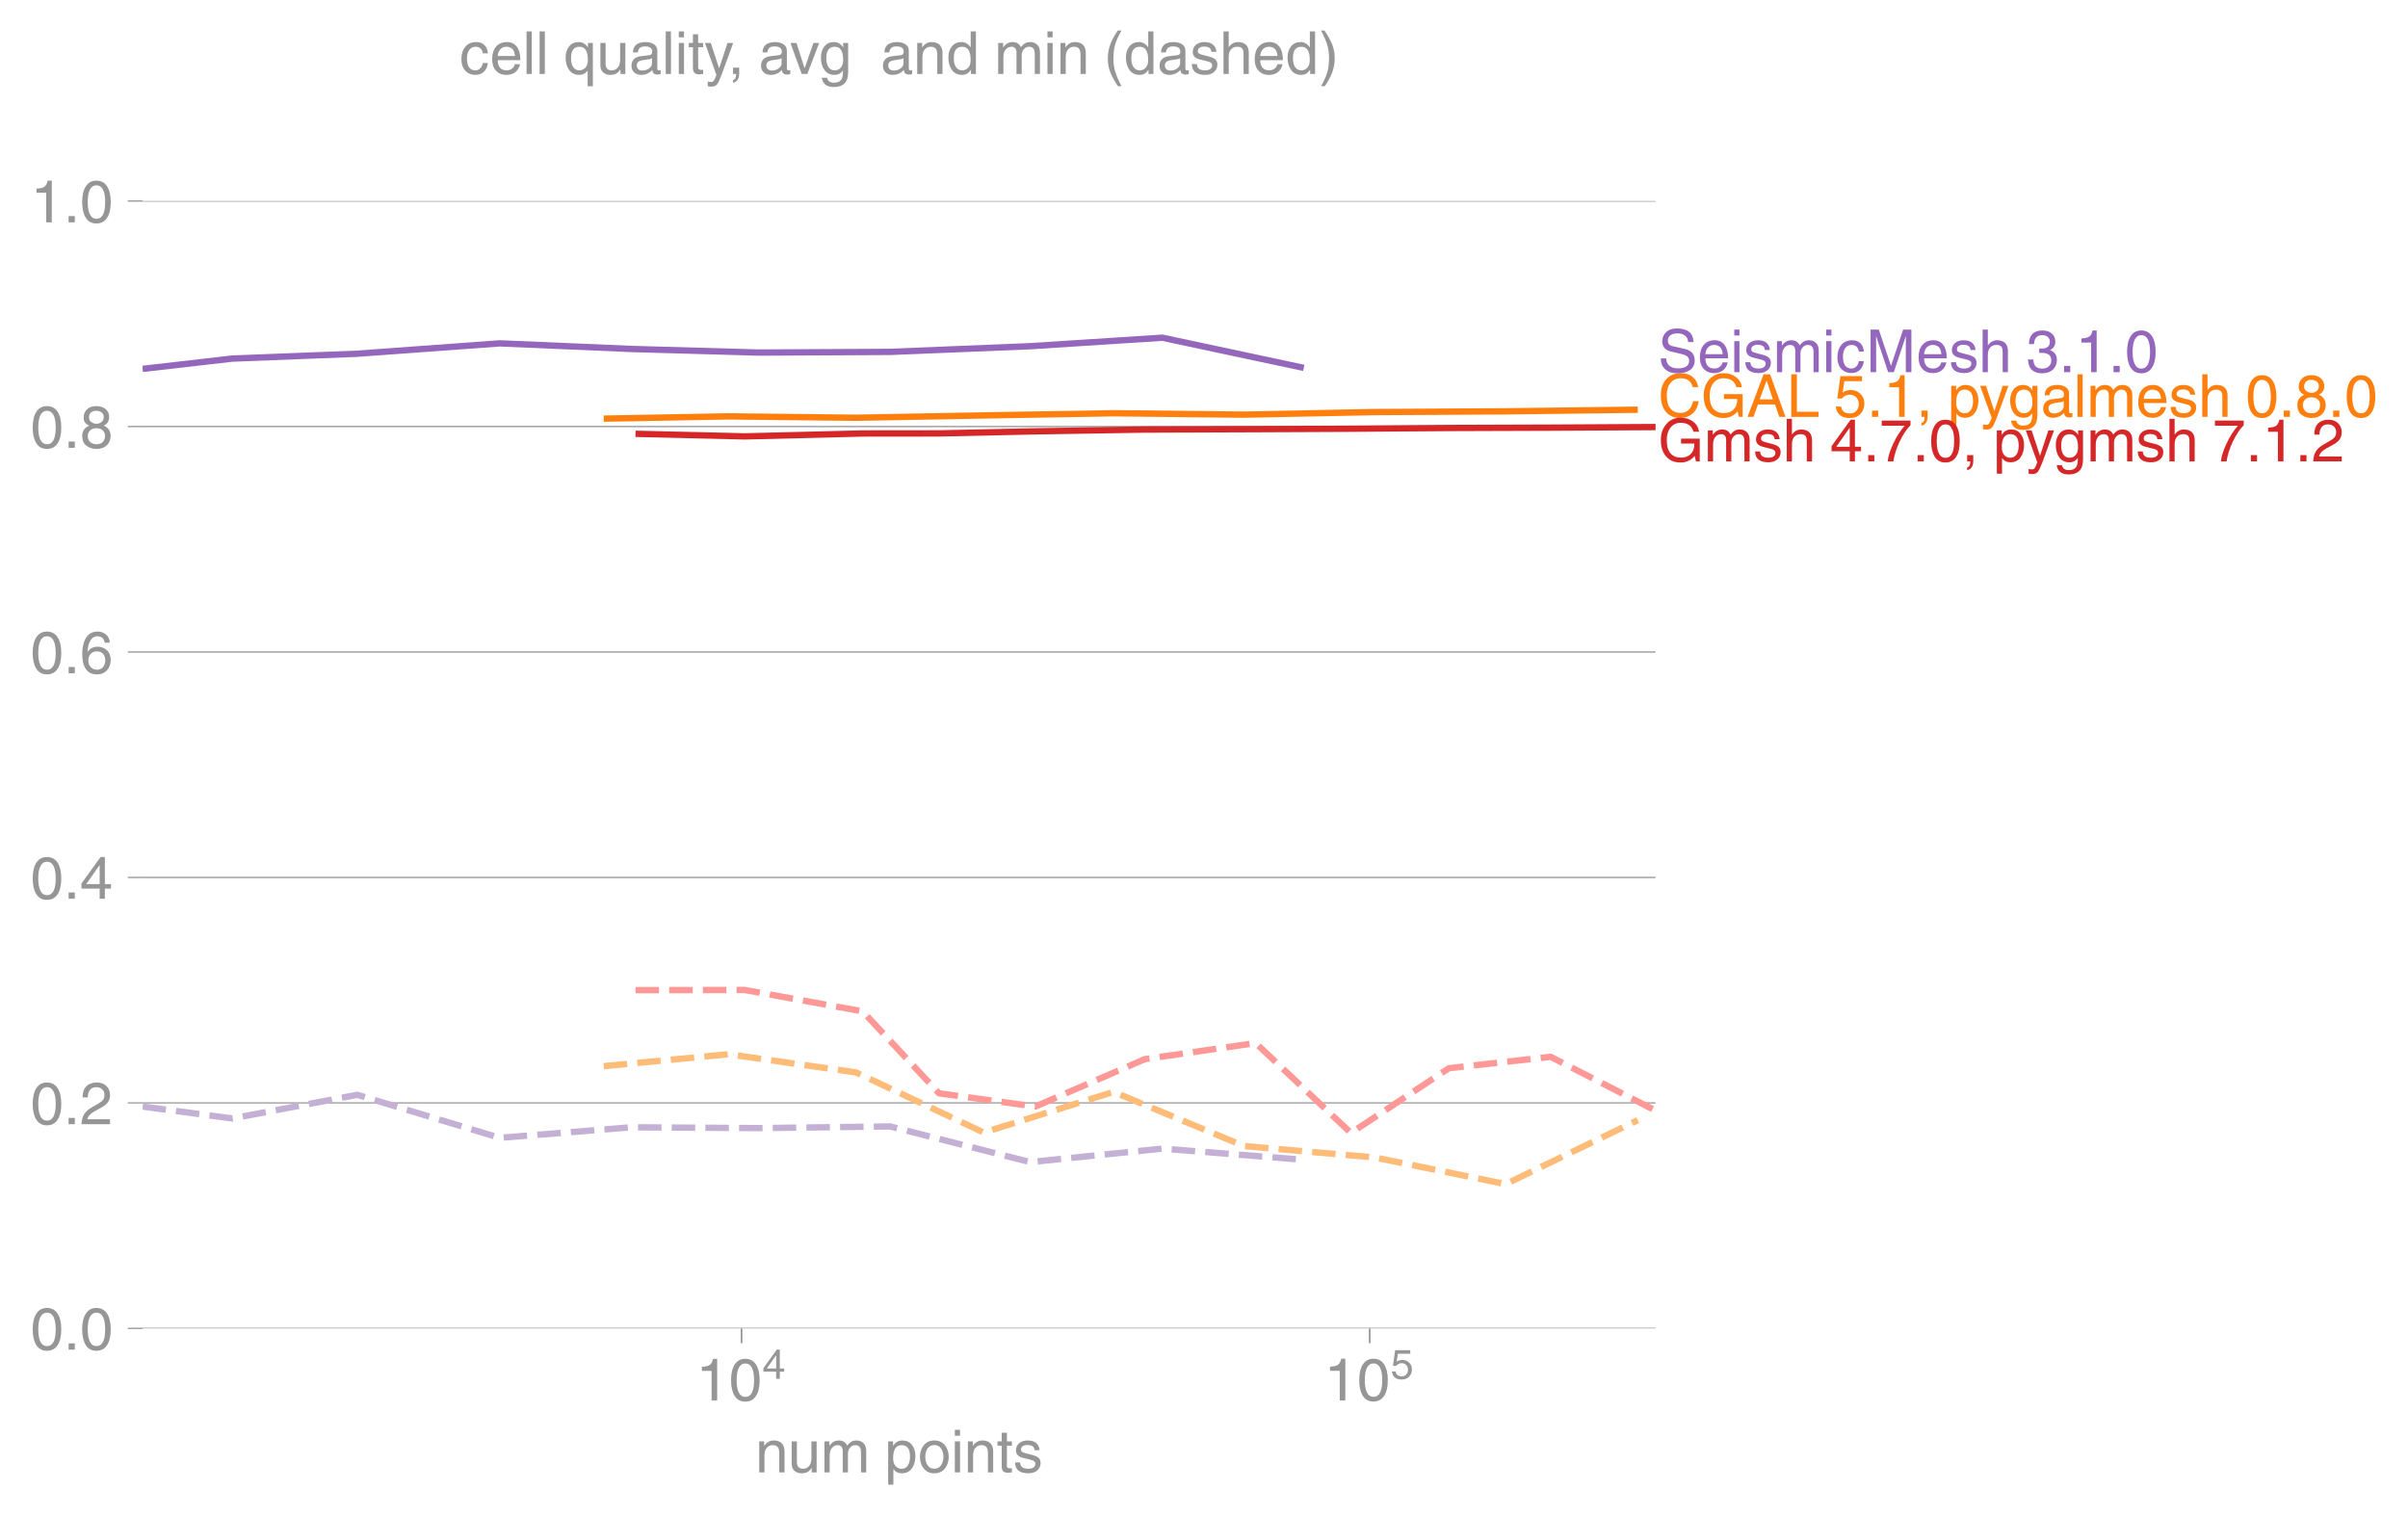
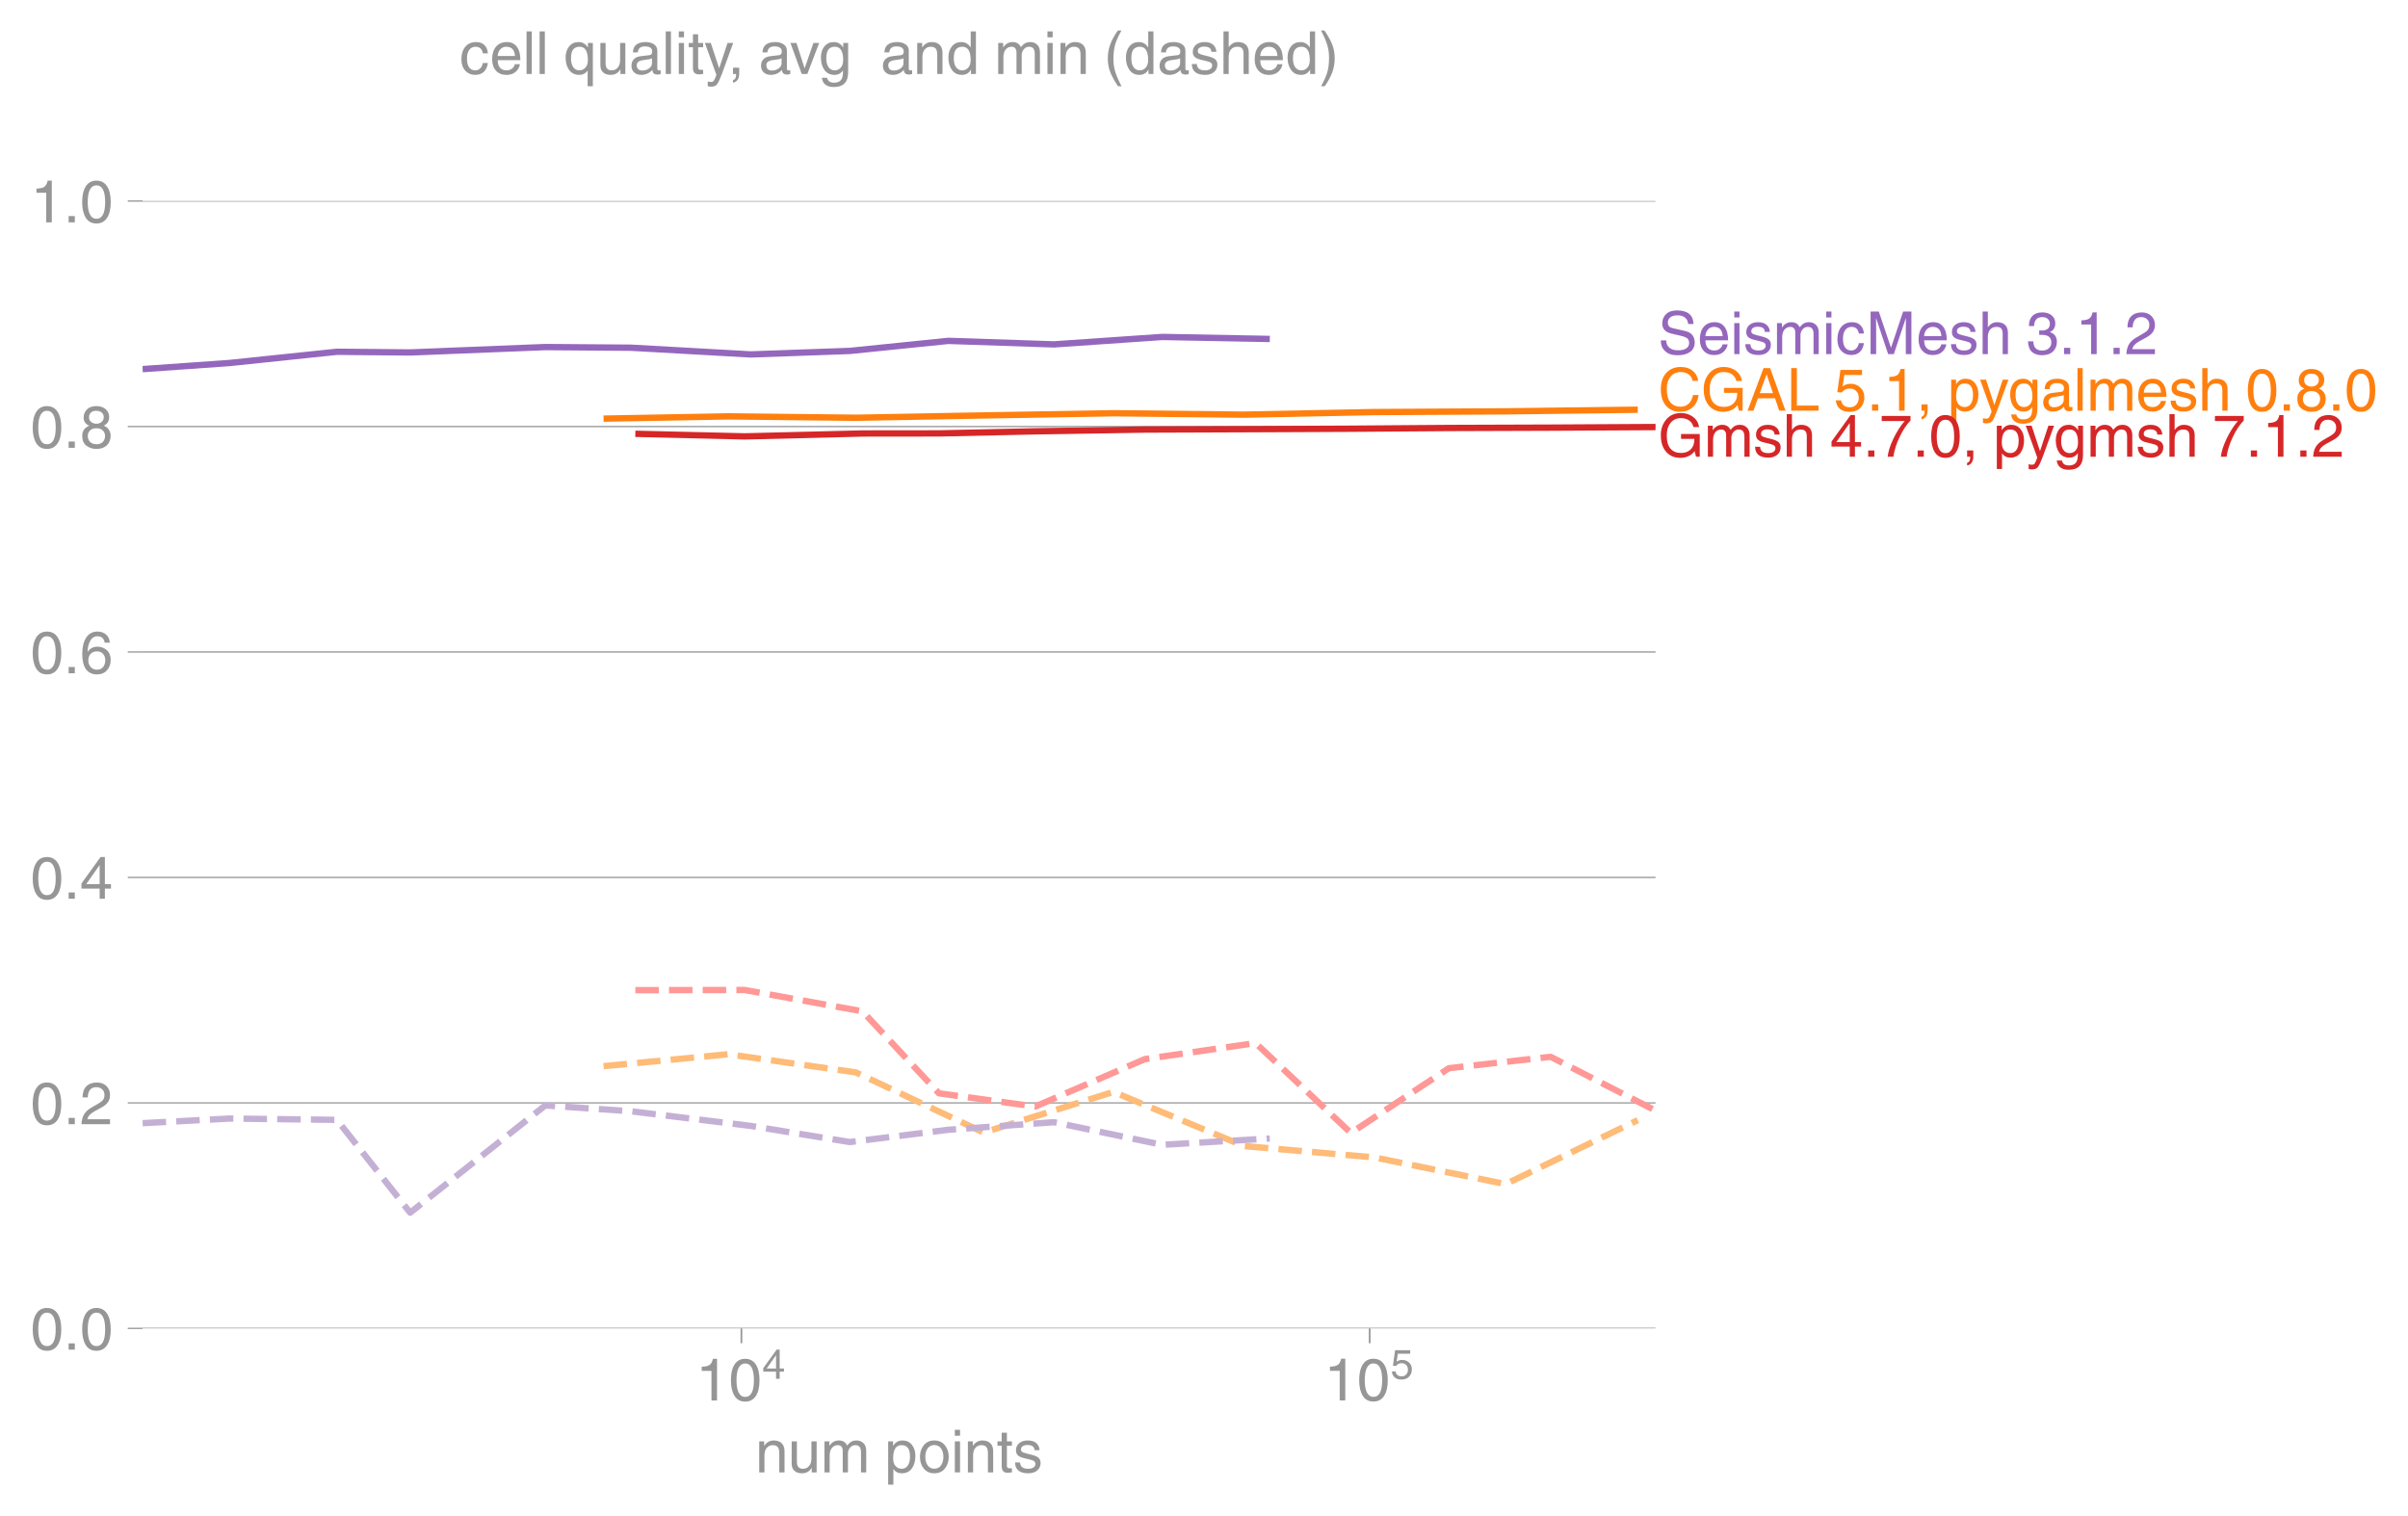
<svg xmlns="http://www.w3.org/2000/svg" xmlns:xlink="http://www.w3.org/1999/xlink" height="476.892" viewBox="0 0 568.401 357.669" width="757.868">
  <defs>
    <style>*{stroke-linecap:butt;stroke-linejoin:round}</style>
  </defs>
  <g id="figure_1">
    <path d="M0 357.67h568.401V0H0z" fill="none" id="patch_1" />
    <g id="axes_1">
      <path d="M33.66 313.574h357.12V47.462H33.66z" fill="none" id="patch_2" />
      <g id="matplotlib.axis_1">
        <g id="xtick_1">
          <g id="line2d_1">
            <defs>
-               <path d="M0 0v3.5" id="mf70d3c3464" stroke="#969696" stroke-width=".4" />
-             </defs>
-             <use x="175.041" xlink:href="#mf70d3c3464" y="313.574" fill="#969696" stroke="#969696" stroke-width=".4" />
-           </g>
-           <g transform="matrix(.14 0 0 -.14 164.26 330.623)" fill="#969696" id="text_1">
+               <path d="M0 0v3.5" id="mc0ac0c6220" stroke="#969696" stroke-width=".4" />
+             </defs>
+             <use x="175.006" xlink:href="#mc0ac0c6220" y="313.574" fill="#969696" stroke="#969696" stroke-width=".4" />
+           </g>
+           <g transform="matrix(.14 0 0 -.14 164.226 330.623)" fill="#969696" id="text_1">
            <defs>
              <path d="M35.89 0h-9.374v49.906H10.109v6.985q8.594.28 12.782 2.75Q27.094 62.109 29 70.313h6.89z" id="HelveticaWorld-Regular-49" />
              <path d="M42.484 34.188q0 14.109-3.734 21.156-3.734 7.062-10.969 7.062-7.078 0-10.89-7.062-3.797-7.047-3.797-21.157 0-13.671 3.75-20.937Q20.609 6 27.78 6q7.235 0 10.969 7 3.734 7.016 3.734 21.188zm9.422 0q0-17.297-6.25-26.704-6.25-9.39-17.875-9.39-12.062 0-18.062 9.734-6 9.75-6 26.36 0 17.03 6.14 26.578 6.157 9.547 17.922 9.547 11.625 0 17.875-9.5t6.25-26.626z" id="HelveticaWorld-Regular-48" />
              <path d="M10.594 24.703h22.61v31.89h-.188zM42 17.093V0h-8.797v17.094H2.484v8.593L34.72 70.314H42v-45.61h10.297v-7.61z" id="HelveticaWorld-Regular-52" />
            </defs>
            <use transform="translate(0 .173)" xlink:href="#HelveticaWorld-Regular-49" />
            <use transform="translate(55.615 .173)" xlink:href="#HelveticaWorld-Regular-48" />
            <use transform="matrix(.7 0 0 .7 112.146 36.781)" xlink:href="#HelveticaWorld-Regular-52" />
          </g>
        </g>
        <g id="xtick_2">
-           <use x="323.315" xlink:href="#mf70d3c3464" y="313.574" fill="#969696" stroke="#969696" stroke-width=".4" id="line2d_2" />
-           <g transform="matrix(.14 0 0 -.14 312.535 330.623)" fill="#969696" id="text_2">
+           <use x="323.304" xlink:href="#mc0ac0c6220" y="313.574" fill="#969696" stroke="#969696" stroke-width=".4" id="line2d_2" />
+           <g transform="matrix(.14 0 0 -.14 312.524 330.623)" fill="#969696" id="text_2">
            <defs>
              <path d="M14.703 40.922q5.813 4.39 13.625 4.39 9.469 0 16.281-6.296 6.813-6.297 6.813-16.22 0-10.78-6.578-17.796-6.563-7-18.422-7-10.313 0-16.266 5.047Q4.203 8.109 3.22 17.39h9.094q.671-5.672 4.437-8.672 3.766-3 10.453-3 6.485 0 10.64 4.484Q42 14.703 42 21.688q0 7.125-4.36 11.421-4.343 4.297-11.218 4.297-7.813 0-13.047-6.687l-7.563.39 5.266 37.594h36.438v-8.5H17.672z" id="HelveticaWorld-Regular-53" />
            </defs>
            <use transform="translate(0 .3)" xlink:href="#HelveticaWorld-Regular-49" />
            <use transform="translate(55.615 .3)" xlink:href="#HelveticaWorld-Regular-48" />
            <use transform="matrix(.7 0 0 .7 112.146 36.908)" xlink:href="#HelveticaWorld-Regular-53" />
          </g>
        </g>
        <g transform="matrix(.14 0 0 -.14 178.293 347.57)" fill="#969696" id="text_3">
          <defs>
            <path d="M49.219 0h-8.844v32.172q0 7.422-2.594 10.578-2.578 3.156-8.578 3.156-5.906 0-9.875-4.5-3.953-4.484-3.953-12.89V0H6.594v52.297h8.297v-7.375h.203q6.203 8.89 15.812 8.89 8.89 0 13.594-4.718 4.719-4.703 4.719-13.5z" id="HelveticaWorld-Regular-110" />
            <path d="M6.11 52.297h8.78V17.578q0-5.765 2.61-8.625Q20.125 6.11 25 6.11q6.781 0 10.594 4.797 3.812 4.813 3.812 12.578v28.813h8.782V0H39.89v7.625l-.188.188q-4.984-9.329-16.61-9.329-7.515 0-12.25 4.094Q6.11 6.688 6.11 14.703z" id="HelveticaWorld-Regular-117" />
            <path d="M6.594 52.297h8.297v-7.375h.203q5.906 8.89 15.812 8.89 9.813 0 13.922-8.5 3.75 4.594 7.266 6.547 3.515 1.953 8.703 1.953 6.781 0 11.484-4.453Q77 44.922 77 36.187V0h-8.781v33.797q0 6.094-2.297 9.094-2.297 3.015-7.422 3.015-5.172 0-8.75-4.203-3.563-4.203-3.563-9.812V0h-8.78v36.188q0 4.53-2.11 7.124-2.094 2.594-6.094 2.594-6.297 0-10.062-4.687-3.766-4.688-3.766-12.703V0H6.594z" id="HelveticaWorld-Regular-109" />
            <path d="M14.984 23.688q0-8.407 4.094-13 4.11-4.579 10.219-4.579 6.687 0 10.39 5.438 3.72 5.453 3.72 14.765 0 10.22-3.563 14.907-3.563 4.687-10.735 4.687-6.984 0-10.562-5.5-3.563-5.5-3.563-16.718zm-8.39 28.609h8.297v-7.375h.203q5.61 8.89 15.625 8.89 10.11 0 15.937-7.359 5.828-7.344 5.828-18.766 0-12.796-5.953-21Q40.578-1.515 29.5-1.515q-9.094 0-13.922 7.032h-.203v-26.22H6.594z" id="HelveticaWorld-Regular-112" />
            <path d="M12.703 26.219q0-8.735 3.953-14.375 3.953-5.64 11.219-5.64 7.531 0 11.438 5.905 3.906 5.907 3.906 14.11 0 8.297-3.907 14.078-3.906 5.797-11.437 5.797-6.969 0-11.078-5.453-4.094-5.438-4.094-14.422zm-8.984 0q0 11.672 6.484 19.625 6.5 7.968 17.672 7.968 11.438 0 17.875-8.062 6.453-8.047 6.453-19.531 0-11.516-6.406-19.625-6.39-8.11-17.922-8.11-11.078 0-17.625 7.86-6.531 7.86-6.531 19.875z" id="HelveticaWorld-Regular-111" />
            <path d="M6.594 61.813v9.968h8.781v-9.969zM15.375 0H6.594v52.297h8.781z" id="HelveticaWorld-Regular-105" />
            <path d="M17.188 45.016V10.984q0-2 1.093-3.046 1.11-1.047 3.938-1.047h3.375V0Q20.797-.688 19-.688q-5.516 0-8.063 2.641-2.53 2.64-2.53 8.547v34.516H1.311v7.28h7.094v14.595h8.781V52.297h8.407v-7.281z" id="HelveticaWorld-Regular-116" />
            <path d="M36.078 37.406q-.187 4.688-3.344 6.735-3.14 2.047-9.047 2.047-4.296 0-7.359-1.907-3.047-1.89-3.047-5.468 0-2.829 1.797-4.172 1.813-1.344 7.828-2.86l8.688-2.187q7.906-2 11.297-5.11 3.406-3.093 3.406-8.656 0-7.719-5.64-12.531-5.641-4.813-15.063-4.813-11 0-16.64 4.563-5.626 4.578-5.735 13.75h8.5q.203-5.422 3.594-8.063 3.39-2.625 10.171-2.625 5.516 0 8.766 2.188 3.25 2.203 3.25 6.11 0 2.78-2.11 4.437-2.093 1.672-8.296 3.078l-10.203 2.5q-6.203 1.562-9.157 4.656-2.953 3.094-2.953 8.031 0 7.72 5.516 12.203 5.531 4.5 14.406 4.5 9.485 0 14.531-4.624 5.047-4.61 5.344-11.782z" id="HelveticaWorld-Regular-115" />
          </defs>
          <use xlink:href="#HelveticaWorld-Regular-110" />
          <use x="55.176" xlink:href="#HelveticaWorld-Regular-117" />
          <use x="109.961" xlink:href="#HelveticaWorld-Regular-109" />
          <use x="192.969" xlink:href="#HelveticaWorld-Regular-32" />
          <use x="217.383" xlink:href="#HelveticaWorld-Regular-112" />
          <use x="273.877" xlink:href="#HelveticaWorld-Regular-111" />
          <use x="329.785" xlink:href="#HelveticaWorld-Regular-105" />
          <use x="351.807" xlink:href="#HelveticaWorld-Regular-110" />
          <use x="406.982" xlink:href="#HelveticaWorld-Regular-116" />
          <use x="434.668" xlink:href="#HelveticaWorld-Regular-115" />
        </g>
      </g>
      <g id="matplotlib.axis_2">
        <g id="ytick_1">
-           <path clip-path="url(#p6d3b4c7b4e)" d="M33.66 313.574h357.12" fill="none" stroke="#969696" stroke-linecap="square" stroke-width=".3" id="line2d_3" />
+           <path clip-path="url(#pf4069cc7b4)" d="M33.66 313.574h357.12" fill="none" stroke="#969696" stroke-linecap="square" stroke-width=".3" id="line2d_3" />
          <g id="line2d_4">
            <defs>
-               <path d="M0 0h-3.5" id="m4af1b2eb76" stroke="#969696" stroke-width=".3" />
-             </defs>
-             <use x="33.66" xlink:href="#m4af1b2eb76" y="313.574" fill="#969696" stroke="#969696" stroke-width=".3" />
+               <path d="M0 0h-3.5" id="mda3230f48a" stroke="#969696" stroke-width=".3" />
+             </defs>
+             <use x="33.66" xlink:href="#mda3230f48a" y="313.574" fill="#969696" stroke="#969696" stroke-width=".3" />
          </g>
          <g transform="matrix(.14 0 0 -.14 7.2 318.598)" fill="#969696" id="text_4">
            <defs>
              <path d="M19.094 0H8.687v10.594h10.407z" id="HelveticaWorld-Regular-46" />
            </defs>
            <use xlink:href="#HelveticaWorld-Regular-48" />
            <use x="55.615" xlink:href="#HelveticaWorld-Regular-46" />
            <use x="83.398" xlink:href="#HelveticaWorld-Regular-48" />
          </g>
        </g>
        <g id="ytick_2">
-           <path clip-path="url(#p6d3b4c7b4e)" d="M33.66 260.351h357.12" fill="none" stroke="#969696" stroke-linecap="square" stroke-width=".3" id="line2d_5" />
-           <use x="33.66" xlink:href="#m4af1b2eb76" y="260.351" fill="#969696" stroke="#969696" stroke-width=".3" id="line2d_6" />
+           <path clip-path="url(#pf4069cc7b4)" d="M33.66 260.351h357.12" fill="none" stroke="#969696" stroke-linecap="square" stroke-width=".3" id="line2d_5" />
+           <use x="33.66" xlink:href="#mda3230f48a" y="260.351" fill="#969696" stroke="#969696" stroke-width=".3" id="line2d_6" />
          <g transform="matrix(.14 0 0 -.14 7.2 265.376)" fill="#969696" id="text_5">
            <defs>
              <path d="M4.39 45.125q0 12.39 6.391 18.781 6.406 6.407 17.938 6.407 9.656 0 15.812-5.86 6.157-5.86 6.157-15.14 0-7.22-3.547-12.188-3.532-4.953-10.422-8.703l-12.11-6.64Q13.922 15.921 12.5 8.296h38.188V0H2.593q.39 9.906 4.297 16.5 3.906 6.594 12.203 11.375l12.593 7.328q5.032 2.89 7.329 5.984 2.297 3.094 2.297 8.516 0 5.375-3.766 9.031-3.75 3.672-10.156 3.672-7.078 0-10.594-4.672-3.516-4.656-3.61-12.609z" id="HelveticaWorld-Regular-50" />
            </defs>
            <use xlink:href="#HelveticaWorld-Regular-48" />
            <use x="55.615" xlink:href="#HelveticaWorld-Regular-46" />
            <use x="83.398" xlink:href="#HelveticaWorld-Regular-50" />
          </g>
        </g>
        <g id="ytick_3">
-           <path clip-path="url(#p6d3b4c7b4e)" d="M33.66 207.129h357.12" fill="none" stroke="#969696" stroke-linecap="square" stroke-width=".3" id="line2d_7" />
-           <use x="33.66" xlink:href="#m4af1b2eb76" y="207.129" fill="#969696" stroke="#969696" stroke-width=".3" id="line2d_8" />
+           <path clip-path="url(#pf4069cc7b4)" d="M33.66 207.129h357.12" fill="none" stroke="#969696" stroke-linecap="square" stroke-width=".3" id="line2d_7" />
+           <use x="33.66" xlink:href="#mda3230f48a" y="207.129" fill="#969696" stroke="#969696" stroke-width=".3" id="line2d_8" />
          <g transform="matrix(.14 0 0 -.14 7.2 212.153)" fill="#969696" id="text_6">
            <use xlink:href="#HelveticaWorld-Regular-48" />
            <use x="55.615" xlink:href="#HelveticaWorld-Regular-46" />
            <use x="83.398" xlink:href="#HelveticaWorld-Regular-52" />
          </g>
        </g>
        <g id="ytick_4">
-           <path clip-path="url(#p6d3b4c7b4e)" d="M33.66 153.906h357.12" fill="none" stroke="#969696" stroke-linecap="square" stroke-width=".3" id="line2d_9" />
-           <use x="33.66" xlink:href="#m4af1b2eb76" y="153.906" fill="#969696" stroke="#969696" stroke-width=".3" id="line2d_10" />
+           <path clip-path="url(#pf4069cc7b4)" d="M33.66 153.906h357.12" fill="none" stroke="#969696" stroke-linecap="square" stroke-width=".3" id="line2d_9" />
+           <use x="33.66" xlink:href="#mda3230f48a" y="153.906" fill="#969696" stroke="#969696" stroke-width=".3" id="line2d_10" />
          <g transform="matrix(.14 0 0 -.14 7.2 158.931)" fill="#969696" id="text_7">
            <defs>
              <path d="M14.11 21.578q0-6.875 4.093-11.234Q22.313 6 28.906 6q6.297 0 10.032 4.438 3.734 4.453 3.734 11.687 0 6.297-3.688 10.547-3.687 4.25-10.468 4.25-6.594 0-10.5-4.156-3.907-4.157-3.907-11.188zM41.702 51.61q-.984 5.375-3.984 8.078-3 2.72-8.125 2.72-8.11 0-12.36-7.923-4.25-7.906-4.343-18.109l.203-.188q5.61 8.641 16.687 8.641 8.844 0 15.438-5.86 6.593-5.859 6.593-16.452 0-10.5-6.25-17.47-6.25-6.952-16.843-6.952-12.219 0-18.563 8.687-6.344 8.703-6.344 25.938 0 16.593 6.485 27.093 6.5 10.5 19.484 10.5 8.407 0 14.219-5.015 5.813-5 6.297-13.688z" id="HelveticaWorld-Regular-54" />
            </defs>
            <use xlink:href="#HelveticaWorld-Regular-48" />
            <use x="55.615" xlink:href="#HelveticaWorld-Regular-46" />
            <use x="83.398" xlink:href="#HelveticaWorld-Regular-54" />
          </g>
        </g>
        <g id="ytick_5">
-           <path clip-path="url(#p6d3b4c7b4e)" d="M33.66 100.684h357.12" fill="none" stroke="#969696" stroke-linecap="square" stroke-width=".3" id="line2d_11" />
-           <use x="33.66" xlink:href="#m4af1b2eb76" y="100.684" fill="#969696" stroke="#969696" stroke-width=".3" id="line2d_12" />
+           <path clip-path="url(#pf4069cc7b4)" d="M33.66 100.684h357.12" fill="none" stroke="#969696" stroke-linecap="square" stroke-width=".3" id="line2d_11" />
+           <use x="33.66" xlink:href="#mda3230f48a" y="100.684" fill="#969696" stroke="#969696" stroke-width=".3" id="line2d_12" />
          <g transform="matrix(.14 0 0 -.14 7.2 105.709)" fill="#969696" id="text_8">
            <defs>
              <path d="M27.594 40.578q5.422 0 8.953 3.094 3.547 3.11 3.547 8.234 0 4.594-3.407 7.547-3.39 2.953-9.687 2.953-5.61 0-8.672-3.11-3.047-3.093-3.047-7.874 0-5.125 3.813-7.984 3.812-2.86 8.5-2.86zm.093-7.562q-6.78 0-10.64-3.766-3.86-3.766-3.86-9.234 0-6.297 3.907-10.157Q21 6 28.219 6q6.406 0 10.234 3.86 3.828 3.859 3.828 10.265 0 5.469-3.828 9.172-3.828 3.719-10.766 3.719zM49.22 52.203q0-10.594-9.032-14.797 6.204-2.781 8.86-7.36 2.656-4.562 2.656-9.733 0-10.016-6.453-16.125-6.438-6.094-17.375-6.094-9.563 0-16.813 5.25-7.25 5.25-7.25 17.062 0 11.922 11.907 16.907-9.516 3.796-9.516 13.671 0 8.297 5.64 13.813 5.641 5.516 15.641 5.516 10.016 0 15.875-5.204 5.86-5.203 5.86-12.906z" id="HelveticaWorld-Regular-56" />
            </defs>
            <use xlink:href="#HelveticaWorld-Regular-48" />
            <use x="55.615" xlink:href="#HelveticaWorld-Regular-46" />
            <use x="83.398" xlink:href="#HelveticaWorld-Regular-56" />
          </g>
        </g>
        <g id="ytick_6">
-           <path clip-path="url(#p6d3b4c7b4e)" d="M33.66 47.462h357.12" fill="none" stroke="#969696" stroke-linecap="square" stroke-width=".3" id="line2d_13" />
-           <use x="33.66" xlink:href="#m4af1b2eb76" y="47.462" fill="#969696" stroke="#969696" stroke-width=".3" id="line2d_14" />
+           <path clip-path="url(#pf4069cc7b4)" d="M33.66 47.462h357.12" fill="none" stroke="#969696" stroke-linecap="square" stroke-width=".3" id="line2d_13" />
+           <use x="33.66" xlink:href="#mda3230f48a" y="47.462" fill="#969696" stroke="#969696" stroke-width=".3" id="line2d_14" />
          <g transform="matrix(.14 0 0 -.14 7.2 52.486)" fill="#969696" id="text_9">
            <use xlink:href="#HelveticaWorld-Regular-49" />
            <use x="55.615" xlink:href="#HelveticaWorld-Regular-46" />
            <use x="83.398" xlink:href="#HelveticaWorld-Regular-48" />
          </g>
        </g>
      </g>
-       <path clip-path="url(#p6d3b4c7b4e)" d="M142.51 98.824l29.424-.535 30.12.325 30.136-.547 30.652-.516 30.78.332 30.816-.612 30.97-.17 31.188-.387" fill="none" stroke="#ff7f0e" stroke-linecap="square" stroke-width="1.5" id="line2d_15" />
-       <path clip-path="url(#p6d3b4c7b4e)" d="M142.51 251.68l29.424-2.821 30.12 4.292 30.136 14.19 30.652-9.587 30.78 12.776 30.816 2.69 30.97 6.3 31.188-15.097" fill="none" stroke="#ffbb78" stroke-dasharray="5.55,2.4" stroke-width="1.5" id="line2d_16" />
-       <path clip-path="url(#p6d3b4c7b4e)" d="M150.007 102.404l25.795.61 27.816-.685 18.042-.02 22.74-.489 25.86-.42 26.138-.096 22.481-.101 23.128-.173 24.021-.082 24.752-.14" fill="none" stroke="#d62728" stroke-linecap="square" stroke-width="1.5" id="line2d_17" />
-       <path clip-path="url(#p6d3b4c7b4e)" d="M150.007 233.74l25.795-.047 27.816 5.04 18.042 19.354 22.74 3.119 25.86-11.194 26.138-3.783 22.481 21.215 23.128-15.282 24.021-2.694 24.752 12.694" fill="none" stroke="#ff9896" stroke-dasharray="5.55,2.4" stroke-width="1.5" id="line2d_18" />
-       <path clip-path="url(#p6d3b4c7b4e)" d="M33.66 87.078l21.16-2.43 29.518-1.146 33.633-2.452 31.02 1.325 30.16.852 30.955-.16 33.066-1.343 31.198-2.005 33.378 7.122" fill="none" stroke="#9467bd" stroke-linecap="square" stroke-width="1.5" id="line2d_19" />
-       <path clip-path="url(#p6d3b4c7b4e)" d="M33.66 261.21l21.16 2.81 29.518-5.58L117.97 268.6l31.02-2.493 30.16.195 30.955-.398 33.066 8.419 31.198-3.184 33.378 2.642" fill="none" stroke="#c5b0d5" stroke-dasharray="5.55,2.4" stroke-width="1.5" id="line2d_20" />
-       <g transform="matrix(.14 0 0 -.14 391.418 98.405)" fill="#ff7f0e" id="text_10">
+       <path clip-path="url(#pf4069cc7b4)" d="M142.47 98.824l29.428-.535 30.126.325 30.14-.547 30.657-.516 30.785.332 30.821-.612 30.975-.17 31.193-.387" fill="none" stroke="#ff7f0e" stroke-linecap="square" stroke-width="1.5" id="line2d_15" />
+       <path clip-path="url(#pf4069cc7b4)" d="M142.47 251.68l29.428-2.821 30.126 4.292 30.14 14.19 30.657-9.587 30.785 12.776 30.821 2.69 30.975 6.3 31.193-15.097" fill="none" stroke="#ffbb78" stroke-dasharray="5.55,2.4" stroke-width="1.5" id="line2d_16" />
+       <path clip-path="url(#pf4069cc7b4)" d="M149.968 102.404l25.8.61 27.82-.685 18.045-.02 22.742-.489 25.866-.42 26.142-.096 22.484-.101L342 101.03l24.025-.082 24.756-.14" fill="none" stroke="#d62728" stroke-linecap="square" stroke-width="1.5" id="line2d_17" />
+       <path clip-path="url(#pf4069cc7b4)" d="M149.968 233.74l25.8-.047 27.82 5.04 18.045 19.354 22.742 3.119 25.866-11.194 26.142-3.783 22.484 21.215L342 252.162l24.025-2.694 24.756 12.694" fill="none" stroke="#ff9896" stroke-dasharray="5.55,2.4" stroke-width="1.5" id="line2d_18" />
+       <path clip-path="url(#pf4069cc7b4)" d="M33.66 87.135l20.563-1.449 25.31-2.646 17.283.16 31.903-1.275 20.243.156 28.284 1.586 23.356-.829 23.235-2.373 24.959.83 25.554-1.756 25.384.475" fill="none" stroke="#9467bd" stroke-linecap="square" stroke-width="1.5" id="line2d_19" />
+       <path clip-path="url(#pf4069cc7b4)" d="M33.66 265.135l20.563-1.095 25.31.316 17.283 21.91 31.903-25.325 20.243 1.386 28.284 3.459 23.356 3.805 23.235-2.896 24.959-1.788 25.554 5.34 25.384-1.496" fill="none" stroke="#c5b0d5" stroke-dasharray="5.55,2.4" stroke-width="1.5" id="line2d_20" />
+       <g transform="matrix(.14 0 0 -.14 391.418 96.94)" fill="#ff7f0e" id="text_10">
        <defs>
          <path d="M58.016 50.203q-1.625 7.313-6.782 11.094-5.14 3.797-13.343 3.797-10.594 0-17.047-7.703-6.438-7.688-6.438-20.766 0-15.14 6.094-22.547 6.11-7.39 17.688-7.39 7.609 0 13.093 5.046 5.5 5.063 7.407 14.688h9.421Q66.22 12.594 57.625 5.344t-20.906-7.25q-14.703 0-23.516 10.11Q4.391 18.311 4.391 36.28q0 17.328 9.203 27.36 9.203 10.047 24.297 10.047 12.5 0 20.265-6.454 7.766-6.437 9.235-17.03z" id="HelveticaWorld-Regular-67" />
          <path d="M38.484 38.375h31.532V0h-6.297l-2.344 9.281Q56.781 3.421 50.578.75q-6.187-2.656-12.875-2.656-10.797 0-18.047 4.703-7.25 4.719-11.265 13.015-4 8.313-4 20.72 0 15.468 9.203 26.312 9.203 10.843 24.781 10.843 11.625 0 20.313-6.5Q67.39 60.688 68.796 50h-9.375q-1.703 7.078-7.219 11.078-5.516 4.016-14.312 4.016-10.594 0-17.047-7.985-6.438-7.984-6.438-21.125 0-15.28 6.39-22.437Q27.204 6.39 38.282 6.39q7.235 0 12.235 2.859 5 2.86 7.687 7.766 2.688 4.906 2.688 13.062H38.484z" id="HelveticaWorld-Regular-71" />
          <path d="M44 29.5L33.406 61.078h-.203L21.687 29.5zm-25.297-8.594L11.188 0h-9.97l27 71.781h10.985L65.187 0H54.594l-7.078 20.906z" id="HelveticaWorld-Regular-65" />
          <path d="M17.672 8.594h36.531V0H8.11v71.781h9.563z" id="HelveticaWorld-Regular-76" />
          <path d="M8.688 10.594h10.406V.78q0-7.422-3.078-11.172-3.078-3.765-7.328-4.312v4.594Q14.015-9.422 14.015 0H8.687z" id="HelveticaWorld-Regular-44" />
          <path d="M39.016 52.297h9.562L29.891.984q-.5-1.375-.985-2.593-4.25-11.329-7.328-15.547-3.078-4.235-9.953-4.235-3.61 0-5.906.782v8.015q2.484-.89 5.468-.89 3.22 0 4.704 2.03 1.5 2.032 4.421 9.938L.875 52.297h9.922L24.812 9.719H25z" id="HelveticaWorld-Regular-121" />
          <path d="M12.984 26.313q0-9.61 3.813-14.907Q20.609 6.11 27.094 6.11q6.312 0 10.312 4.579 4 4.593 4 13 0 11.03-3.5 16.625-3.484 5.593-10.61 5.593-7.171 0-10.75-4.765-3.562-4.766-3.562-14.828zM49.812 2.983q0-12.609-6.062-18.797-6.047-6.203-18.266-6.203-8.78 0-13.984 4.047Q6.297-13.922 5.516-6.39h8.796q.672-3.812 3.532-6.062 2.86-2.25 8.281-2.25 7.375 0 11.125 3.969 3.766 3.953 3.766 12.828v3.719h-.188q-4.937-7.329-13.922-7.329-11.187 0-17.093 8.25-5.907 8.25-5.907 20.953 0 11.625 5.953 18.875 5.97 7.25 15.829 7.25 9.906 0 15.625-8.89h.187v7.375h8.313z" id="HelveticaWorld-Regular-103" />
          <path d="M38.375 26.703q-.969-1.015-3.828-1.656-2.86-.625-10.672-1.656-5.766-.688-8.469-2.844-2.703-2.14-2.703-5.656 0-4.297 2.281-6.688 2.297-2.39 7.329-2.39 6.296 0 11.171 3.578 4.891 3.593 4.891 8.718zM6.203 36.375q.297 8.844 5.734 13.14 5.454 4.297 15.844 4.297 8.297 0 13.907-3.765 5.624-3.75 5.624-10.844V9.078Q47.313 6 50.094 6q1.125 0 2.89.39V0Q50.594-.984 48-.984q-4.5 0-6.703 1.921-2.188 1.938-2.281 6.047-7.516-8.5-18.891-8.5-7.422 0-11.922 4.204Q3.72 6.89 3.72 13.624q0 6.89 3.906 11.125Q11.531 29 19 29.89l15.516 1.891q4.203.64 4.203 6.203 0 4.11-3.047 6.297-3.047 2.203-9.25 2.203-5.516 0-8.485-2.437-2.953-2.438-3.53-7.672z" id="HelveticaWorld-Regular-97" />
          <path d="M15.375 0H6.594v71.781h8.781z" id="HelveticaWorld-Regular-108" />
          <path d="M42.484 30.328q-.687 8.485-4.5 12.031-3.797 3.547-10.109 3.547-6.39 0-10.328-4.5-3.922-4.484-4.172-11.078zm8.391-13.922q-1.453-8.11-7.953-13.422-5.719-4.5-15.047-4.593-10.984.093-17.438 7.203Q4 12.704 4 24.704q0 13.78 6.64 21.437 6.641 7.672 18.47 7.672 10.593 0 16.546-7.922 5.953-7.907 5.953-22.594H13.375q0-8.203 3.813-12.703Q21 6.109 28.608 6.109q5.375 0 9.235 3.235 3.86 3.25 4.25 7.062z" id="HelveticaWorld-Regular-101" />
          <path d="M49.219 0h-8.844v34.188q0 6.296-2.438 9-2.437 2.718-7.953 2.718-6.797 0-10.703-4.406-3.906-4.39-3.906-12.984V0H6.594v71.781h8.781V45.312h.203q6 8.5 15.328 8.5 8.594 0 13.453-4.5 4.86-4.484 4.86-13.718z" id="HelveticaWorld-Regular-104" />
        </defs>
        <use xlink:href="#HelveticaWorld-Regular-67" />
        <use x="72.314" xlink:href="#HelveticaWorld-Regular-71" />
        <use x="149.414" xlink:href="#HelveticaWorld-Regular-65" />
        <use x="216.113" xlink:href="#HelveticaWorld-Regular-76" />
        <use x="271.729" xlink:href="#HelveticaWorld-Regular-32" />
        <use x="296.143" xlink:href="#HelveticaWorld-Regular-53" />
        <use x="351.758" xlink:href="#HelveticaWorld-Regular-46" />
        <use x="379.541" xlink:href="#HelveticaWorld-Regular-49" />
        <use x="435.156" xlink:href="#HelveticaWorld-Regular-44" />
        <use x="462.939" xlink:href="#HelveticaWorld-Regular-32" />
        <use x="487.354" xlink:href="#HelveticaWorld-Regular-112" />
        <use x="541.848" xlink:href="#HelveticaWorld-Regular-121" />
        <use x="589.457" xlink:href="#HelveticaWorld-Regular-103" />
        <use x="645.365" xlink:href="#HelveticaWorld-Regular-97" />
        <use x="700.297" xlink:href="#HelveticaWorld-Regular-108" />
        <use x="722.318" xlink:href="#HelveticaWorld-Regular-109" />
        <use x="805.326" xlink:href="#HelveticaWorld-Regular-101" />
        <use x="860.746" xlink:href="#HelveticaWorld-Regular-115" />
        <use x="910.746" xlink:href="#HelveticaWorld-Regular-104" />
        <use x="965.922" xlink:href="#HelveticaWorld-Regular-32" />
        <use x="990.336" xlink:href="#HelveticaWorld-Regular-48" />
        <use x="1045.951" xlink:href="#HelveticaWorld-Regular-46" />
        <use x="1073.734" xlink:href="#HelveticaWorld-Regular-56" />
        <use x="1129.35" xlink:href="#HelveticaWorld-Regular-46" />
        <use x="1157.133" xlink:href="#HelveticaWorld-Regular-48" />
      </g>
-       <g transform="matrix(.14 0 0 -.14 391.418 108.916)" fill="#d62728" id="text_11">
+       <g transform="matrix(.14 0 0 -.14 391.418 107.816)" fill="#d62728" id="text_11">
        <defs>
          <path d="M3.719 68.797h48.578v-7.719Q42.28 50.875 33.984 33.484 25.687 16.11 23.391 0h-9.672q1.469 13.281 9.719 30.531 8.25 17.266 18.953 29.672H3.719z" id="HelveticaWorld-Regular-55" />
        </defs>
        <use xlink:href="#HelveticaWorld-Regular-71" />
        <use x="77.1" xlink:href="#HelveticaWorld-Regular-109" />
        <use x="160.107" xlink:href="#HelveticaWorld-Regular-115" />
        <use x="210.107" xlink:href="#HelveticaWorld-Regular-104" />
        <use x="265.283" xlink:href="#HelveticaWorld-Regular-32" />
        <use x="289.697" xlink:href="#HelveticaWorld-Regular-52" />
        <use x="345.313" xlink:href="#HelveticaWorld-Regular-46" />
        <use x="373.096" xlink:href="#HelveticaWorld-Regular-55" />
        <use x="428.711" xlink:href="#HelveticaWorld-Regular-46" />
        <use x="456.494" xlink:href="#HelveticaWorld-Regular-48" />
        <use x="512.109" xlink:href="#HelveticaWorld-Regular-44" />
        <use x="539.893" xlink:href="#HelveticaWorld-Regular-32" />
        <use x="564.307" xlink:href="#HelveticaWorld-Regular-112" />
        <use x="618.801" xlink:href="#HelveticaWorld-Regular-121" />
        <use x="666.41" xlink:href="#HelveticaWorld-Regular-103" />
        <use x="722.318" xlink:href="#HelveticaWorld-Regular-109" />
        <use x="805.326" xlink:href="#HelveticaWorld-Regular-115" />
        <use x="855.326" xlink:href="#HelveticaWorld-Regular-104" />
        <use x="910.502" xlink:href="#HelveticaWorld-Regular-32" />
        <use x="934.916" xlink:href="#HelveticaWorld-Regular-55" />
        <use x="990.531" xlink:href="#HelveticaWorld-Regular-46" />
        <use x="1018.314" xlink:href="#HelveticaWorld-Regular-49" />
        <use x="1073.93" xlink:href="#HelveticaWorld-Regular-46" />
        <use x="1101.713" xlink:href="#HelveticaWorld-Regular-50" />
      </g>
-       <g transform="matrix(.14 0 0 -.14 391.418 87.852)" fill="#9467bd" id="text_12">
+       <g transform="matrix(.14 0 0 -.14 391.418 83.59)" fill="#9467bd" id="text_12">
        <defs>
          <path d="M50.39 50.781q-.296 6.844-5.109 10.719-4.797 3.875-12.656 3.875-7.922 0-12.172-3.25-4.234-3.234-4.234-9.344 0-3.265 1.843-5.61 1.86-2.343 6.641-3.468l20.516-4.687q8.297-1.813 12.297-6.875 4.015-5.047 4.015-12.313 0-10.64-7.812-16.187-7.813-5.547-20.313-5.547-9.531 0-15.031 2.437-5.484 2.453-9.734 7.766-4.25 5.328-4.25 14.89h9.093q0-8 5.313-12.406 5.328-4.39 14.5-4.39 8.89 0 13.844 3.156 4.953 3.156 4.953 8.953 0 5.281-2.953 7.89Q46.188 29 37.594 31l-15.469 3.625q-7.719 1.75-11.531 6.125Q6.78 45.125 6.78 51.516q0 9.672 6.516 15.922 6.531 6.25 18.203 6.25 13.172 0 20.328-5.5 7.156-5.485 7.688-17.407z" id="HelveticaWorld-Regular-83" />
          <path d="M39.594 34.719q-1.89 11.187-12.39 11.187-6.5 0-10.454-5.203-3.953-5.203-3.953-14.484 0-10.11 3.656-15.11 3.672-5 10.64-5 4.688 0 8.11 3.438 3.422 3.437 4.39 8.953h8.5q-1.312-9.703-6.859-14.86-5.547-5.156-14.328-5.156-10.297 0-16.89 7.047-6.594 7.063-6.594 19.172 0 13.281 6.594 21.188 6.593 7.922 18.5 7.922 8.687 0 13.843-5.204 5.157-5.203 5.735-13.89z" id="HelveticaWorld-Regular-99" />
          <path d="M67.484 0v42.39q0 .829.094 8.126t.094 9.78h-.281L47.312 0h-9.609L17.578 60.203h-.297q0-3.61.094-10.297.11-6.687.11-7.515V0H8.108v71.781h13.86L42.39 11.078h.28l20.313 60.703h13.922V0z" id="HelveticaWorld-Regular-77" />
          <path d="M22.406 39.984q2.203-.187 4.594-.187 6.203 0 9.781 2.86 3.594 2.859 3.594 8.656 0 4.687-3.344 7.89-3.343 3.203-9.64 3.203-6.985 0-10.235-4.11-3.234-4.093-3.437-10.983h-8.64q0 10.984 5.765 16.984 5.765 6.016 16.937 6.016 9.922 0 15.828-5.11 5.907-5.094 5.907-13.39 0-10.704-9.032-14.5v-.204q11.72-4 11.72-16.406 0-9.906-6.595-16.265-6.593-6.344-18.703-6.344-9.906 0-16.312 5.203Q4.204 8.5 3.422 21.484H12.5q.203-8.109 4-11.797Q20.313 6 27.484 6q6.938 0 11.141 3.86 4.203 3.859 4.203 9.718 0 6.406-4.016 9.672-4 3.266-12.39 3.266-2 0-4.016-.094z" id="HelveticaWorld-Regular-51" />
        </defs>
        <use xlink:href="#HelveticaWorld-Regular-83" />
        <use x="66.211" xlink:href="#HelveticaWorld-Regular-101" />
        <use x="121.631" xlink:href="#HelveticaWorld-Regular-105" />
        <use x="143.652" xlink:href="#HelveticaWorld-Regular-115" />
        <use x="193.652" xlink:href="#HelveticaWorld-Regular-109" />
        <use x="276.66" xlink:href="#HelveticaWorld-Regular-105" />
        <use x="298.682" xlink:href="#HelveticaWorld-Regular-99" />
        <use x="349.951" xlink:href="#HelveticaWorld-Regular-77" />
        <use x="434.961" xlink:href="#HelveticaWorld-Regular-101" />
        <use x="490.381" xlink:href="#HelveticaWorld-Regular-115" />
        <use x="540.381" xlink:href="#HelveticaWorld-Regular-104" />
        <use x="595.557" xlink:href="#HelveticaWorld-Regular-32" />
        <use x="619.971" xlink:href="#HelveticaWorld-Regular-51" />
        <use x="675.586" xlink:href="#HelveticaWorld-Regular-46" />
        <use x="703.369" xlink:href="#HelveticaWorld-Regular-49" />
        <use x="758.984" xlink:href="#HelveticaWorld-Regular-46" />
-         <use x="786.768" xlink:href="#HelveticaWorld-Regular-48" />
+         <use x="786.768" xlink:href="#HelveticaWorld-Regular-50" />
      </g>
      <g transform="matrix(.14 0 0 -.14 108.433 17.462)" fill="#969696" id="text_13">
        <defs>
          <path d="M41.5 23.688q0 11.125-3.5 16.671-3.484 5.547-10.61 5.547-6.874 0-10.593-4.5-3.703-4.484-3.703-15.093 0-9.422 3.75-14.813 3.765-5.39 10.36-5.39 5.812 0 10.046 4.39 4.25 4.39 4.25 13.188zm8.406-44.391H41.11V5.516h-.187Q35.89-1.516 27-1.516q-10.984 0-17 8.157-6 8.156-6 21.047 0 11.421 5.906 18.765 5.922 7.36 15.875 7.36 9.907 0 15.625-8.891h.203v7.375h8.297z" id="HelveticaWorld-Regular-113" />
          <path d="M39.406 52.297h9.625L29.11 0h-9.437L.594 52.297h10.203L24.422 9.719h.187z" id="HelveticaWorld-Regular-118" />
          <path d="M13.094 26.313q0-9.704 3.844-14.954 3.859-5.25 10.265-5.25 6.094 0 10.188 4.485 4.109 4.5 4.109 13.094 0 11.03-3.5 16.625-3.484 5.593-10.61 5.593-6.78 0-10.546-4.453-3.75-4.437-3.75-15.14zM50.39 0h-8.297v7.172h-.203q-4.97-8.688-15.078-8.688-10.891 0-16.86 8.297Q4 15.094 4 27.688q0 11.625 5.906 18.875 5.922 7.25 15.875 7.25 9.813 0 15.625-8.891l.203.594V71.78h8.782z" id="HelveticaWorld-Regular-100" />
          <path d="M29.781 73.297q-8.875-15.875-11.218-25.844-2.344-9.953-2.344-21.969 0-11.859 3.187-22.125Q22.61-6.89 29.891-20.703h-5.86Q15.72-8.593 11.25 2.187 6.781 12.985 6.781 26.125q0 12.36 4.047 23.563 4.063 11.203 12.86 23.609z" id="HelveticaWorld-Regular-40" />
          <path d="M3.516-20.703q8.796 15.922 11.14 25.86Q17 15.093 17 27.093q0 11.922-3.156 22.172T3.422 73.296h5.765q8.391-12.109 12.86-22.905 4.469-10.797 4.469-23.875 0-12.407-4.063-23.61-4.047-11.203-12.828-23.61z" id="HelveticaWorld-Regular-41" />
        </defs>
        <use xlink:href="#HelveticaWorld-Regular-99" />
        <use x="51.27" xlink:href="#HelveticaWorld-Regular-101" />
        <use x="106.689" xlink:href="#HelveticaWorld-Regular-108" />
        <use x="128.711" xlink:href="#HelveticaWorld-Regular-108" />
        <use x="150.732" xlink:href="#HelveticaWorld-Regular-32" />
        <use x="175.146" xlink:href="#HelveticaWorld-Regular-113" />
        <use x="231.641" xlink:href="#HelveticaWorld-Regular-117" />
        <use x="286.426" xlink:href="#HelveticaWorld-Regular-97" />
        <use x="341.357" xlink:href="#HelveticaWorld-Regular-108" />
        <use x="363.379" xlink:href="#HelveticaWorld-Regular-105" />
        <use x="385.4" xlink:href="#HelveticaWorld-Regular-116" />
        <use x="413.086" xlink:href="#HelveticaWorld-Regular-121" />
        <use x="452.695" xlink:href="#HelveticaWorld-Regular-44" />
        <use x="480.479" xlink:href="#HelveticaWorld-Regular-32" />
        <use x="504.893" xlink:href="#HelveticaWorld-Regular-97" />
        <use x="557.574" xlink:href="#HelveticaWorld-Regular-118" />
        <use x="605.684" xlink:href="#HelveticaWorld-Regular-103" />
        <use x="661.592" xlink:href="#HelveticaWorld-Regular-32" />
        <use x="686.006" xlink:href="#HelveticaWorld-Regular-32" />
        <use x="710.42" xlink:href="#HelveticaWorld-Regular-97" />
        <use x="765.352" xlink:href="#HelveticaWorld-Regular-110" />
        <use x="820.527" xlink:href="#HelveticaWorld-Regular-100" />
        <use x="877.51" xlink:href="#HelveticaWorld-Regular-32" />
        <use x="901.924" xlink:href="#HelveticaWorld-Regular-109" />
        <use x="984.932" xlink:href="#HelveticaWorld-Regular-105" />
        <use x="1006.953" xlink:href="#HelveticaWorld-Regular-110" />
        <use x="1062.129" xlink:href="#HelveticaWorld-Regular-32" />
        <use x="1086.543" xlink:href="#HelveticaWorld-Regular-40" />
        <use x="1119.844" xlink:href="#HelveticaWorld-Regular-100" />
        <use x="1176.826" xlink:href="#HelveticaWorld-Regular-97" />
        <use x="1231.758" xlink:href="#HelveticaWorld-Regular-115" />
        <use x="1281.758" xlink:href="#HelveticaWorld-Regular-104" />
        <use x="1336.934" xlink:href="#HelveticaWorld-Regular-101" />
        <use x="1392.354" xlink:href="#HelveticaWorld-Regular-100" />
        <use x="1449.336" xlink:href="#HelveticaWorld-Regular-41" />
      </g>
    </g>
  </g>
  <defs>
-     <clipPath id="p6d3b4c7b4e">
+     <clipPath id="pf4069cc7b4">
      <path d="M33.66 47.462h357.12v266.112H33.66z" />
    </clipPath>
  </defs>
</svg>
